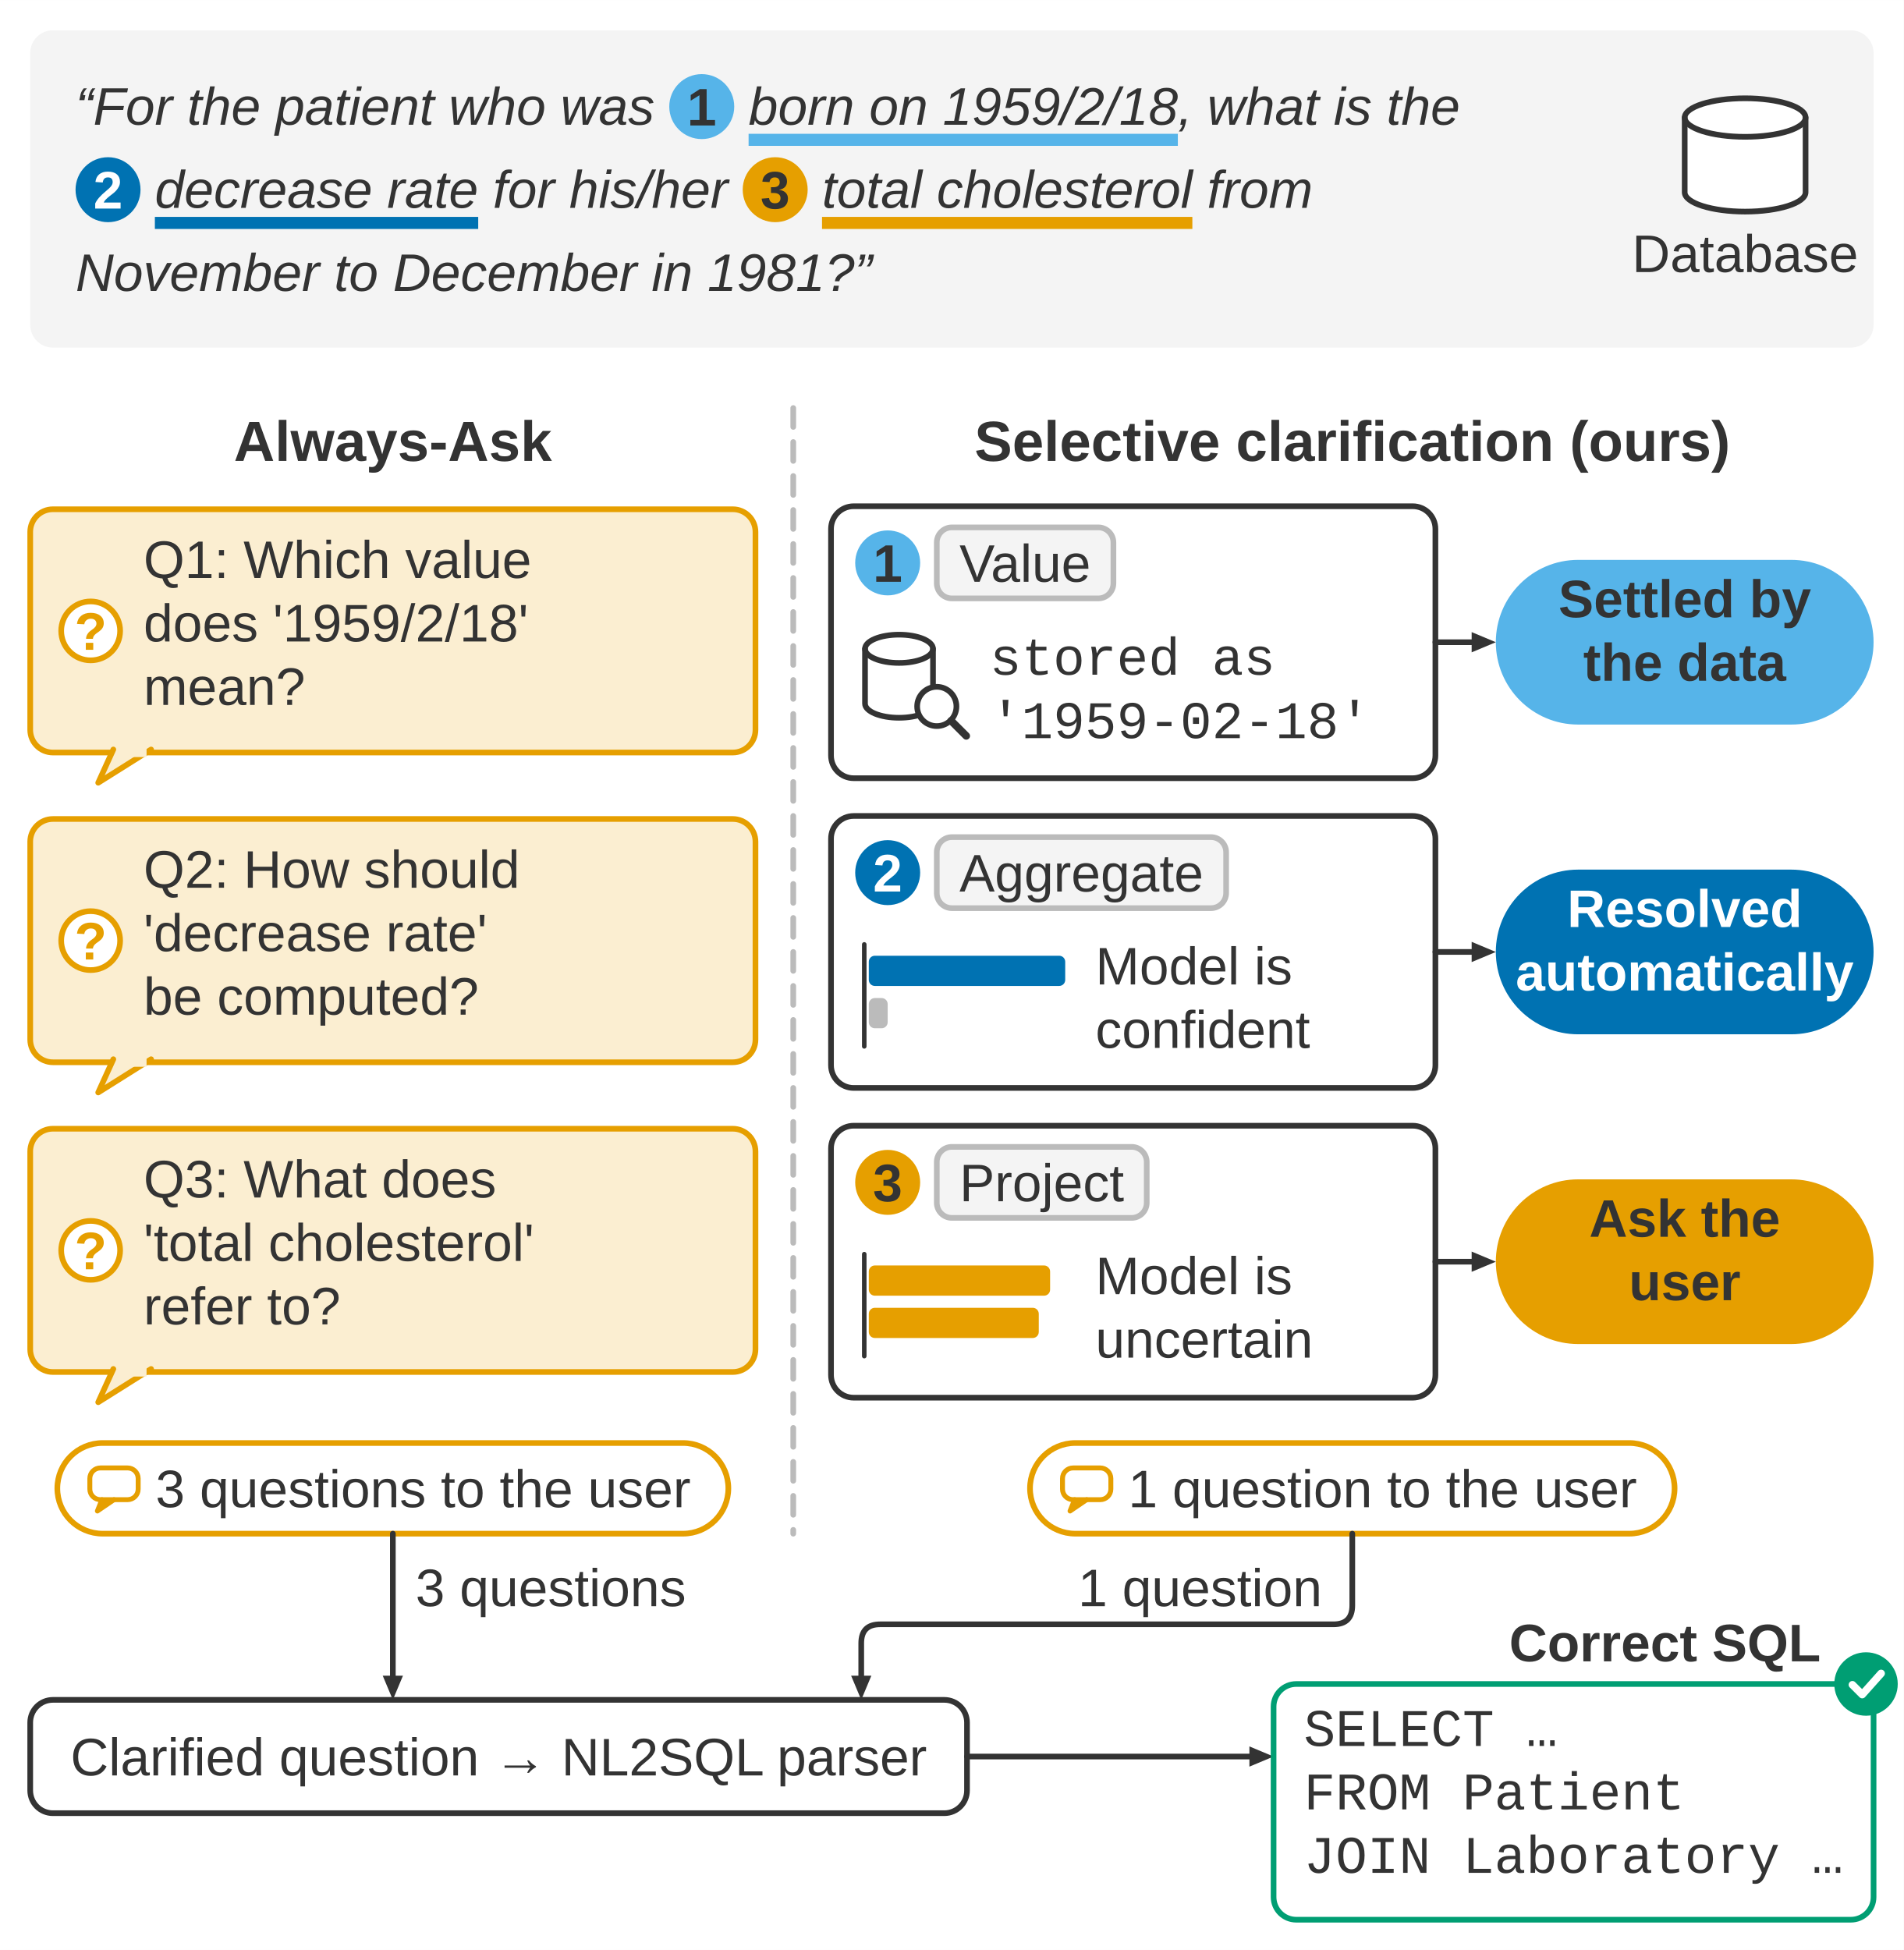
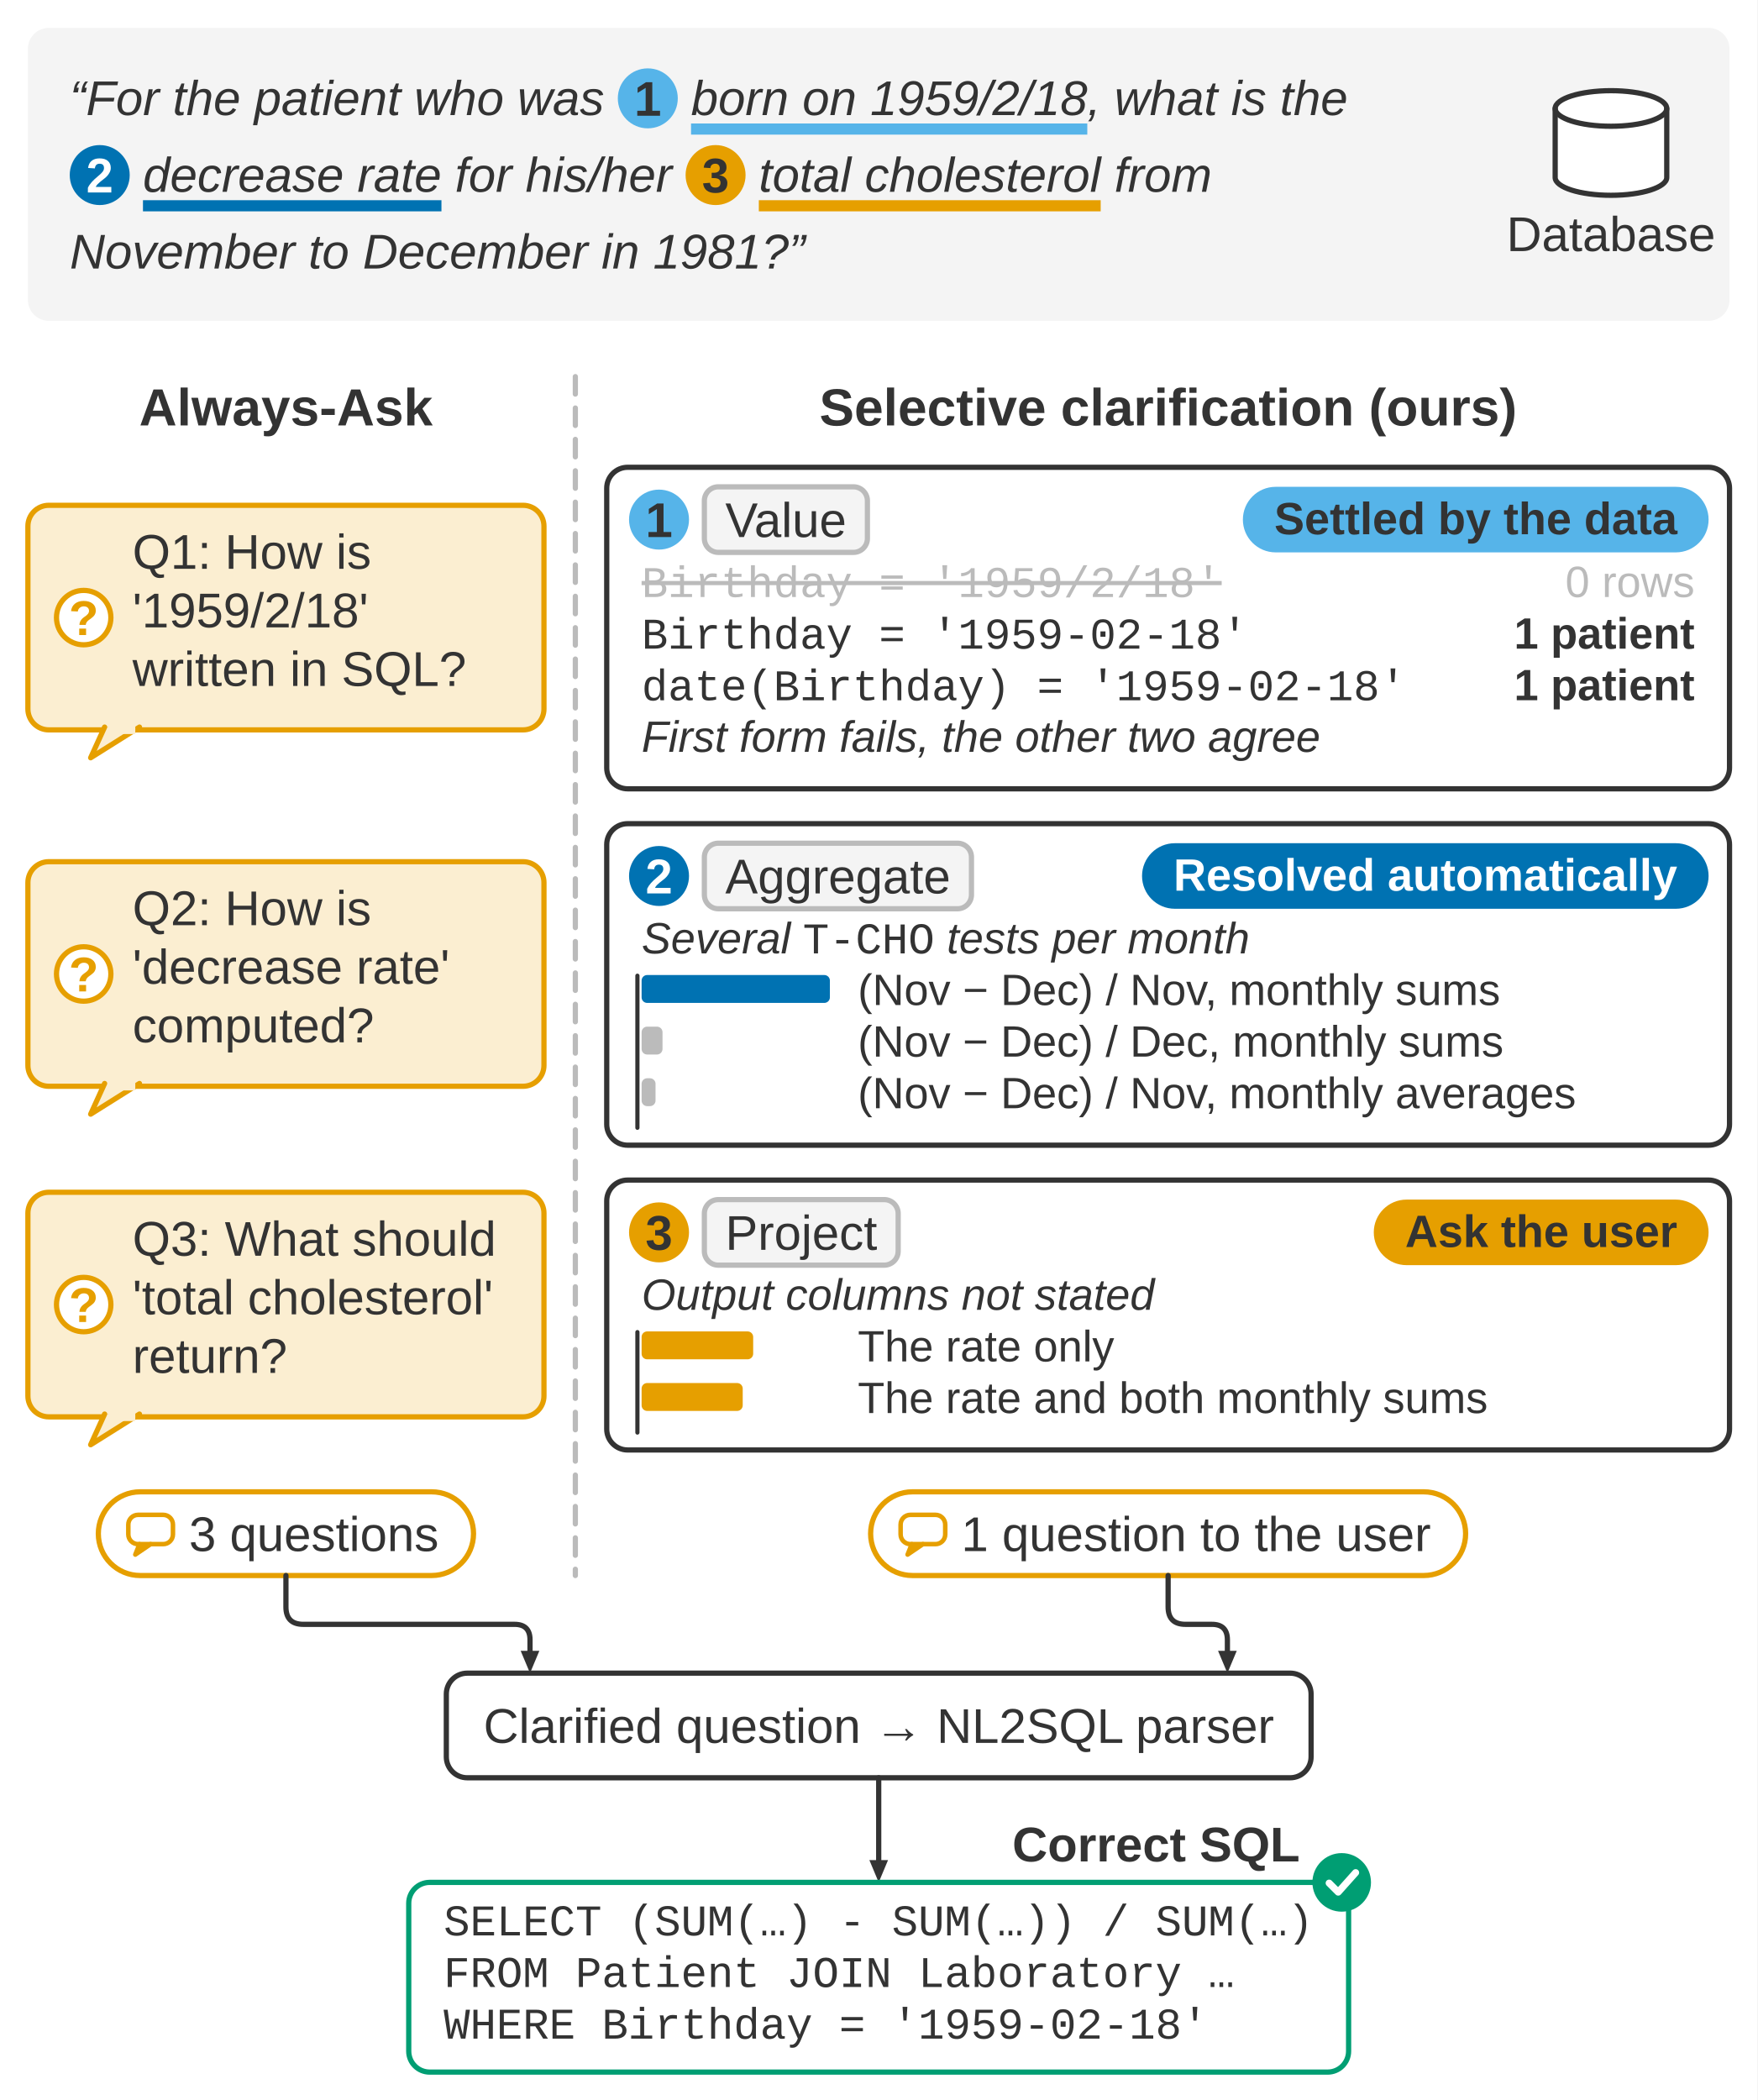
- <svg xmlns="http://www.w3.org/2000/svg" width="3.5in" height="3.585in" viewBox="0 0 252.0 258.1">
-   <rect width="252.0" height="258.1" fill="#FFFFFF" />
+ <svg xmlns="http://www.w3.org/2000/svg" width="3.5in" height="4.182in" viewBox="0 0 252.0 301.1">
+   <rect width="252.0" height="301.1" fill="#FFFFFF" />
  <rect x="4.00" y="4.00" width="244.00" height="42.00" rx="3" fill="#F4F4F4" stroke="none" />
  <text fill="#333333" xml:space="preserve">
    <tspan x="10.00" y="16.50" font-family="'Liberation Sans', Helvetica, Arial, sans-serif" font-size="7.00" font-style="italic">“For</tspan>
  </text>
  <text fill="#333333" xml:space="preserve">
    <tspan x="24.77" y="16.50" font-family="'Liberation Sans', Helvetica, Arial, sans-serif" font-size="7.00" font-style="italic">the</tspan>
  </text>
  <text fill="#333333" xml:space="preserve">
    <tspan x="36.45" y="16.50" font-family="'Liberation Sans', Helvetica, Arial, sans-serif" font-size="7.00" font-style="italic">patient</tspan>
  </text>
  <text fill="#333333" xml:space="preserve">
    <tspan x="59.41" y="16.50" font-family="'Liberation Sans', Helvetica, Arial, sans-serif" font-size="7.00" font-style="italic">who</tspan>
  </text>
  <text fill="#333333" xml:space="preserve">
    <tspan x="74.19" y="16.50" font-family="'Liberation Sans', Helvetica, Arial, sans-serif" font-size="7.00" font-style="italic">was</tspan>
  </text>
  <circle cx="92.89" cy="14.10" r="4.3" fill="#56B4E9" stroke="none" />
  <text fill="#333333" xml:space="preserve">
    <tspan x="90.94" y="16.60" font-family="'Liberation Sans', Helvetica, Arial, sans-serif" font-size="7.00" font-weight="bold">1</tspan>
  </text>
  <path d="M99.09,18.50 L155.91,18.50" fill="none" stroke="#56B4E9" stroke-width="1.6" stroke-linejoin="round" stroke-linecap="butt" />
  <text fill="#333333" xml:space="preserve">
    <tspan x="99.09" y="16.50" font-family="'Liberation Sans', Helvetica, Arial, sans-serif" font-size="7.00" font-style="italic">born on 1959/2/18</tspan>
  </text>
  <text fill="#333333" xml:space="preserve">
    <tspan x="155.91" y="16.50" font-family="'Liberation Sans', Helvetica, Arial, sans-serif" font-size="7.00" font-style="italic">,</tspan>
  </text>
  <text fill="#333333" xml:space="preserve">
    <tspan x="159.80" y="16.50" font-family="'Liberation Sans', Helvetica, Arial, sans-serif" font-size="7.00" font-style="italic">what</tspan>
  </text>
  <text fill="#333333" xml:space="preserve">
    <tspan x="176.53" y="16.50" font-family="'Liberation Sans', Helvetica, Arial, sans-serif" font-size="7.00" font-style="italic">is</tspan>
  </text>
  <text fill="#333333" xml:space="preserve">
    <tspan x="183.53" y="16.50" font-family="'Liberation Sans', Helvetica, Arial, sans-serif" font-size="7.00" font-style="italic">the</tspan>
  </text>
  <circle cx="14.30" cy="25.10" r="4.3" fill="#0072B2" stroke="none" />
  <text fill="#FFFFFF" xml:space="preserve">
    <tspan x="12.35" y="27.60" font-family="'Liberation Sans', Helvetica, Arial, sans-serif" font-size="7.00" font-weight="bold">2</tspan>
  </text>
  <path d="M20.50,29.50 L63.30,29.50" fill="none" stroke="#0072B2" stroke-width="1.6" stroke-linejoin="round" stroke-linecap="butt" />
  <text fill="#333333" xml:space="preserve">
    <tspan x="20.50" y="27.50" font-family="'Liberation Sans', Helvetica, Arial, sans-serif" font-size="7.00" font-style="italic">decrease rate</tspan>
  </text>
  <text fill="#333333" xml:space="preserve">
    <tspan x="65.24" y="27.50" font-family="'Liberation Sans', Helvetica, Arial, sans-serif" font-size="7.00" font-style="italic">for</tspan>
  </text>
  <text fill="#333333" xml:space="preserve">
    <tspan x="75.36" y="27.50" font-family="'Liberation Sans', Helvetica, Arial, sans-serif" font-size="7.00" font-style="italic">his/her</tspan>
  </text>
  <circle cx="102.61" cy="25.10" r="4.3" fill="#E69F00" stroke="none" />
  <text fill="#333333" xml:space="preserve">
    <tspan x="100.66" y="27.60" font-family="'Liberation Sans', Helvetica, Arial, sans-serif" font-size="7.00" font-weight="bold">3</tspan>
  </text>
  <path d="M108.81,29.50 L157.83,29.50" fill="none" stroke="#E69F00" stroke-width="1.6" stroke-linejoin="round" stroke-linecap="butt" />
  <text fill="#333333" xml:space="preserve">
    <tspan x="108.81" y="27.50" font-family="'Liberation Sans', Helvetica, Arial, sans-serif" font-size="7.00" font-style="italic">total cholesterol</tspan>
  </text>
  <text fill="#333333" xml:space="preserve">
    <tspan x="159.78" y="27.50" font-family="'Liberation Sans', Helvetica, Arial, sans-serif" font-size="7.00" font-style="italic">from</tspan>
  </text>
  <text fill="#333333" xml:space="preserve">
    <tspan x="10.00" y="38.50" font-family="'Liberation Sans', Helvetica, Arial, sans-serif" font-size="7.00" font-style="italic">November</tspan>
  </text>
  <text fill="#333333" xml:space="preserve">
    <tspan x="44.23" y="38.50" font-family="'Liberation Sans', Helvetica, Arial, sans-serif" font-size="7.00" font-style="italic">to</tspan>
  </text>
  <text fill="#333333" xml:space="preserve">
    <tspan x="52.01" y="38.50" font-family="'Liberation Sans', Helvetica, Arial, sans-serif" font-size="7.00" font-style="italic">December</tspan>
  </text>
  <text fill="#333333" xml:space="preserve">
    <tspan x="86.25" y="38.50" font-family="'Liberation Sans', Helvetica, Arial, sans-serif" font-size="7.00" font-style="italic">in</tspan>
  </text>
  <text fill="#333333" xml:space="preserve">
    <tspan x="93.64" y="38.50" font-family="'Liberation Sans', Helvetica, Arial, sans-serif" font-size="7.00" font-style="italic">1981?”</tspan>
  </text>
  <path d="M223.0,15.55 A8.0,2.55 0 0 1 239.0,15.55 V25.45 A8.0,2.55 0 0 1 223.0,25.45 Z" fill="#FFFFFF" stroke="#333333" stroke-width="0.75" stroke-linejoin="round" stroke-linecap="round" />
  <path d="M223.0,15.55 A8.0,2.55 0 0 0 239.0,15.55" fill="none" stroke="#333333" stroke-width="0.75" stroke-linejoin="round" stroke-linecap="round" />
  <text fill="#333333" xml:space="preserve">
    <tspan x="216.02" y="36.00" font-family="'Liberation Sans', Helvetica, Arial, sans-serif" font-size="7.00">Database</tspan>
  </text>
  <text fill="#333333" xml:space="preserve">
-     <tspan x="30.95" y="61.00" font-family="'Liberation Sans', Helvetica, Arial, sans-serif" font-size="7.50" font-weight="bold">Always-Ask</tspan>
-   </text>
-   <text fill="#333333" xml:space="preserve">
-     <tspan x="128.99" y="61.00" font-family="'Liberation Sans', Helvetica, Arial, sans-serif" font-size="7.50" font-weight="bold">Selective clarification (ours)</tspan>
-   </text>
-   <rect x="4.00" y="67.40" width="96.00" height="32.20" rx="3" fill="#FBEED1" stroke="#E69F00" stroke-width="0.75" />
-   <path d="M15.0,99.2 L13.0,103.6 L20.0,99.2" fill="#FBEED1" stroke="#E69F00" stroke-width="0.75" stroke-linejoin="round" stroke-linecap="round" />
-   <path d="M15.60,99.60 L19.40,99.60" fill="none" stroke="#FBEED1" stroke-width="1.2" stroke-linejoin="round" stroke-linecap="butt" />
-   <circle cx="12.00" cy="83.50" r="3.9" fill="#FFFFFF" stroke="#E69F00" stroke-width="0.75" />
+     <tspan x="19.95" y="61.00" font-family="'Liberation Sans', Helvetica, Arial, sans-serif" font-size="7.50" font-weight="bold">Always-Ask</tspan>
+   </text>
+   <text fill="#333333" xml:space="preserve">
+     <tspan x="117.49" y="61.00" font-family="'Liberation Sans', Helvetica, Arial, sans-serif" font-size="7.50" font-weight="bold">Selective clarification (ours)</tspan>
+   </text>
+   <rect x="87.00" y="67.00" width="161.00" height="46.10" rx="3" fill="#FFFFFF" stroke="#333333" stroke-width="0.75" />
+   <circle cx="94.50" cy="74.50" r="4.3" fill="#56B4E9" stroke="none" />
+   <text fill="#333333" xml:space="preserve">
+     <tspan x="92.55" y="77.00" font-family="'Liberation Sans', Helvetica, Arial, sans-serif" font-size="7.00" font-weight="bold">1</tspan>
+   </text>
+   <rect x="101.00" y="69.80" width="23.38" height="9.40" rx="2" fill="#F4F4F4" stroke="#BBBBBB" stroke-width="0.75" />
+   <text fill="#333333" xml:space="preserve">
+     <tspan x="104.00" y="77.00" font-family="'Liberation Sans', Helvetica, Arial, sans-serif" font-size="7.00">Value</tspan>
+   </text>
+   <rect x="178.22" y="69.80" width="66.78" height="9.40" rx="4.7" fill="#56B4E9" stroke="none" />
+   <text fill="#333333" xml:space="preserve">
+     <tspan x="182.72" y="76.60" font-family="'Liberation Sans', Helvetica, Arial, sans-serif" font-size="6.50" font-weight="bold">Settled by the data</tspan>
+   </text>
+   <text fill="#BBBBBB" xml:space="preserve">
+     <tspan x="92.00" y="85.60" font-family="'Liberation Mono', 'Courier New', Courier, monospace" font-size="6.30">Birthday = '1959/2/18'</tspan>
+   </text>
+   <text fill="#BBBBBB" xml:space="preserve">
+     <tspan x="224.45" y="85.60" font-family="'Liberation Sans', Helvetica, Arial, sans-serif" font-size="6.30">0 rows</tspan>
+   </text>
+   <path d="M92.00,83.60 L175.18,83.60" fill="none" stroke="#BBBBBB" stroke-width="0.6" stroke-linejoin="round" stroke-linecap="butt" />
+   <text fill="#333333" xml:space="preserve">
+     <tspan x="92.00" y="93.00" font-family="'Liberation Mono', 'Courier New', Courier, monospace" font-size="6.30">Birthday = '1959-02-18'</tspan>
+   </text>
+   <text fill="#333333" xml:space="preserve">
+     <tspan x="217.10" y="93.00" font-family="'Liberation Sans', Helvetica, Arial, sans-serif" font-size="6.30" font-weight="bold">1 patient</tspan>
+   </text>
+   <text fill="#333333" xml:space="preserve">
+     <tspan x="92.00" y="100.40" font-family="'Liberation Mono', 'Courier New', Courier, monospace" font-size="6.30">date(Birthday) = '1959-02-18'</tspan>
+   </text>
+   <text fill="#333333" xml:space="preserve">
+     <tspan x="217.10" y="100.40" font-family="'Liberation Sans', Helvetica, Arial, sans-serif" font-size="6.30" font-weight="bold">1 patient</tspan>
+   </text>
+   <text fill="#333333" xml:space="preserve">
+     <tspan x="92.00" y="107.80" font-family="'Liberation Sans', Helvetica, Arial, sans-serif" font-size="6.30" font-style="italic">First form fails, the other two agree</tspan>
+   </text>
+   <rect x="4.00" y="72.45" width="74.00" height="32.20" rx="3" fill="#FBEED1" stroke="#E69F00" stroke-width="0.75" />
+   <path d="M15.0,104.25 L13.0,108.65 L20.0,104.25" fill="#FBEED1" stroke="#E69F00" stroke-width="0.75" stroke-linejoin="round" stroke-linecap="round" />
+   <path d="M15.60,104.65 L19.40,104.65" fill="none" stroke="#FBEED1" stroke-width="1.2" stroke-linejoin="round" stroke-linecap="butt" />
+   <circle cx="12.00" cy="88.55" r="3.9" fill="#FFFFFF" stroke="#E69F00" stroke-width="0.75" />
  <text fill="#E69F00" xml:space="preserve">
-     <tspan x="9.86" y="86.00" font-family="'Liberation Sans', Helvetica, Arial, sans-serif" font-size="7.00" font-weight="bold">?</tspan>
-   </text>
-   <text fill="#333333" xml:space="preserve">
-     <tspan x="19.00" y="76.50" font-family="'Liberation Sans', Helvetica, Arial, sans-serif" font-size="7.00">Q1: Which value</tspan>
-   </text>
-   <text fill="#333333" xml:space="preserve">
-     <tspan x="19.00" y="84.90" font-family="'Liberation Sans', Helvetica, Arial, sans-serif" font-size="7.00">does '1959/2/18'</tspan>
-   </text>
-   <text fill="#333333" xml:space="preserve">
-     <tspan x="19.00" y="93.30" font-family="'Liberation Sans', Helvetica, Arial, sans-serif" font-size="7.00">mean?</tspan>
-   </text>
-   <rect x="110.00" y="67.00" width="80.00" height="36.00" rx="3" fill="#FFFFFF" stroke="#333333" stroke-width="0.75" />
-   <circle cx="117.50" cy="74.50" r="4.3" fill="#56B4E9" stroke="none" />
-   <text fill="#333333" xml:space="preserve">
-     <tspan x="115.55" y="77.00" font-family="'Liberation Sans', Helvetica, Arial, sans-serif" font-size="7.00" font-weight="bold">1</tspan>
-   </text>
-   <rect x="124.00" y="69.80" width="23.38" height="9.40" rx="2" fill="#F4F4F4" stroke="#BBBBBB" stroke-width="0.75" />
-   <text fill="#333333" xml:space="preserve">
-     <tspan x="127.00" y="77.00" font-family="'Liberation Sans', Helvetica, Arial, sans-serif" font-size="7.00">Value</tspan>
-   </text>
-   <path d="M114.5,85.87 A4.5,1.87 0 0 1 123.5,85.87 V93.13 A4.5,1.87 0 0 1 114.5,93.13 Z" fill="#FFFFFF" stroke="#333333" stroke-width="0.75" stroke-linejoin="round" stroke-linecap="round" />
-   <path d="M114.5,85.87 A4.5,1.87 0 0 0 123.5,85.87" fill="none" stroke="#333333" stroke-width="0.75" stroke-linejoin="round" stroke-linecap="round" />
-   <circle cx="124.00" cy="93.50" r="2.6" fill="#FFFFFF" stroke="#333333" stroke-width="0.75" />
-   <path d="M125.90,95.40 L127.90,97.40" fill="none" stroke="#333333" stroke-width="1.0" stroke-linejoin="round" stroke-linecap="round" />
-   <text fill="#333333" xml:space="preserve">
-     <tspan x="131.00" y="89.30" font-family="'Liberation Mono', 'Courier New', Courier, monospace" font-size="7.00">stored as</tspan>
-   </text>
-   <text fill="#333333" xml:space="preserve">
-     <tspan x="131.00" y="97.70" font-family="'Liberation Mono', 'Courier New', Courier, monospace" font-size="7.00">'1959-02-18'</tspan>
-   </text>
-   <path d="M190.00,85.00 L195.44,85.00" fill="none" stroke="#333333" stroke-width="0.75" stroke-linejoin="round" stroke-linecap="round" />
-   <polygon points="198.00,85.00 194.80,86.34 194.80,83.66" fill="#333333" />
-   <rect x="198.00" y="74.10" width="50.00" height="21.80" rx="10.9" fill="#56B4E9" stroke="none" />
-   <text fill="#333333" xml:space="preserve">
-     <tspan x="206.28" y="81.70" font-family="'Liberation Sans', Helvetica, Arial, sans-serif" font-size="7.00" font-weight="bold">Settled by</tspan>
-   </text>
-   <text fill="#333333" xml:space="preserve">
-     <tspan x="209.58" y="90.10" font-family="'Liberation Sans', Helvetica, Arial, sans-serif" font-size="7.00" font-weight="bold">the data</tspan>
-   </text>
-   <rect x="4.00" y="108.40" width="96.00" height="32.20" rx="3" fill="#FBEED1" stroke="#E69F00" stroke-width="0.75" />
-   <path d="M15.0,140.2 L13.0,144.6 L20.0,140.2" fill="#FBEED1" stroke="#E69F00" stroke-width="0.75" stroke-linejoin="round" stroke-linecap="round" />
-   <path d="M15.60,140.60 L19.40,140.60" fill="none" stroke="#FBEED1" stroke-width="1.2" stroke-linejoin="round" stroke-linecap="butt" />
-   <circle cx="12.00" cy="124.50" r="3.9" fill="#FFFFFF" stroke="#E69F00" stroke-width="0.75" />
+     <tspan x="9.86" y="91.05" font-family="'Liberation Sans', Helvetica, Arial, sans-serif" font-size="7.00" font-weight="bold">?</tspan>
+   </text>
+   <text fill="#333333" xml:space="preserve">
+     <tspan x="19.00" y="81.55" font-family="'Liberation Sans', Helvetica, Arial, sans-serif" font-size="7.00">Q1: How is</tspan>
+   </text>
+   <text fill="#333333" xml:space="preserve">
+     <tspan x="19.00" y="89.95" font-family="'Liberation Sans', Helvetica, Arial, sans-serif" font-size="7.00">'1959/2/18'</tspan>
+   </text>
+   <text fill="#333333" xml:space="preserve">
+     <tspan x="19.00" y="98.35" font-family="'Liberation Sans', Helvetica, Arial, sans-serif" font-size="7.00">written in SQL?</tspan>
+   </text>
+   <rect x="87.00" y="118.10" width="161.00" height="46.10" rx="3" fill="#FFFFFF" stroke="#333333" stroke-width="0.75" />
+   <circle cx="94.50" cy="125.60" r="4.3" fill="#0072B2" stroke="none" />
+   <text fill="#FFFFFF" xml:space="preserve">
+     <tspan x="92.55" y="128.10" font-family="'Liberation Sans', Helvetica, Arial, sans-serif" font-size="7.00" font-weight="bold">2</tspan>
+   </text>
+   <rect x="101.00" y="120.90" width="38.30" height="9.40" rx="2" fill="#F4F4F4" stroke="#BBBBBB" stroke-width="0.75" />
+   <text fill="#333333" xml:space="preserve">
+     <tspan x="104.00" y="128.10" font-family="'Liberation Sans', Helvetica, Arial, sans-serif" font-size="7.00">Aggregate</tspan>
+   </text>
+   <rect x="163.76" y="120.90" width="81.24" height="9.40" rx="4.7" fill="#0072B2" stroke="none" />
+   <text fill="#FFFFFF" xml:space="preserve">
+     <tspan x="168.26" y="127.70" font-family="'Liberation Sans', Helvetica, Arial, sans-serif" font-size="6.50" font-weight="bold">Resolved automatically</tspan>
+   </text>
+   <text fill="#333333" xml:space="preserve">
+     <tspan x="92.00" y="136.70" font-family="'Liberation Sans', Helvetica, Arial, sans-serif" font-size="6.30" font-style="italic">Several </tspan>
+     <tspan x="115.11" y="136.70" font-family="'Liberation Mono', 'Courier New', Courier, monospace" font-size="6.30">T-CHO</tspan>
+     <tspan x="134.02" y="136.70" font-family="'Liberation Sans', Helvetica, Arial, sans-serif" font-size="6.30" font-style="italic"> tests per month</tspan>
+   </text>
+   <rect x="92.00" y="139.80" width="27.00" height="4.00" rx="0.8" fill="#0072B2" stroke="none" />
+   <text fill="#333333" xml:space="preserve">
+     <tspan x="123.00" y="144.10" font-family="'Liberation Sans', Helvetica, Arial, sans-serif" font-size="6.30">(Nov − Dec) / Nov, monthly sums</tspan>
+   </text>
+   <rect x="92.00" y="147.20" width="3.00" height="4.00" rx="0.8" fill="#BBBBBB" stroke="none" />
+   <text fill="#333333" xml:space="preserve">
+     <tspan x="123.00" y="151.50" font-family="'Liberation Sans', Helvetica, Arial, sans-serif" font-size="6.30">(Nov − Dec) / Dec, monthly sums</tspan>
+   </text>
+   <rect x="92.00" y="154.60" width="2.00" height="4.00" rx="0.8" fill="#BBBBBB" stroke="none" />
+   <text fill="#333333" xml:space="preserve">
+     <tspan x="123.00" y="158.90" font-family="'Liberation Sans', Helvetica, Arial, sans-serif" font-size="6.30">(Nov − Dec) / Nov, monthly averages</tspan>
+   </text>
+   <path d="M91.40,139.90 L91.40,161.70" fill="none" stroke="#333333" stroke-width="0.6" stroke-linejoin="round" stroke-linecap="round" />
+   <rect x="4.00" y="123.55" width="74.00" height="32.20" rx="3" fill="#FBEED1" stroke="#E69F00" stroke-width="0.75" />
+   <path d="M15.0,155.35 L13.0,159.75 L20.0,155.35" fill="#FBEED1" stroke="#E69F00" stroke-width="0.75" stroke-linejoin="round" stroke-linecap="round" />
+   <path d="M15.60,155.75 L19.40,155.75" fill="none" stroke="#FBEED1" stroke-width="1.2" stroke-linejoin="round" stroke-linecap="butt" />
+   <circle cx="12.00" cy="139.65" r="3.9" fill="#FFFFFF" stroke="#E69F00" stroke-width="0.75" />
  <text fill="#E69F00" xml:space="preserve">
-     <tspan x="9.86" y="127.00" font-family="'Liberation Sans', Helvetica, Arial, sans-serif" font-size="7.00" font-weight="bold">?</tspan>
-   </text>
-   <text fill="#333333" xml:space="preserve">
-     <tspan x="19.00" y="117.50" font-family="'Liberation Sans', Helvetica, Arial, sans-serif" font-size="7.00">Q2: How should</tspan>
-   </text>
-   <text fill="#333333" xml:space="preserve">
-     <tspan x="19.00" y="125.90" font-family="'Liberation Sans', Helvetica, Arial, sans-serif" font-size="7.00">'decrease rate'</tspan>
-   </text>
-   <text fill="#333333" xml:space="preserve">
-     <tspan x="19.00" y="134.30" font-family="'Liberation Sans', Helvetica, Arial, sans-serif" font-size="7.00">be computed?</tspan>
-   </text>
-   <rect x="110.00" y="108.00" width="80.00" height="36.00" rx="3" fill="#FFFFFF" stroke="#333333" stroke-width="0.75" />
-   <circle cx="117.50" cy="115.50" r="4.3" fill="#0072B2" stroke="none" />
-   <text fill="#FFFFFF" xml:space="preserve">
-     <tspan x="115.55" y="118.00" font-family="'Liberation Sans', Helvetica, Arial, sans-serif" font-size="7.00" font-weight="bold">2</tspan>
-   </text>
-   <rect x="124.00" y="110.80" width="38.30" height="9.40" rx="2" fill="#F4F4F4" stroke="#BBBBBB" stroke-width="0.75" />
-   <text fill="#333333" xml:space="preserve">
-     <tspan x="127.00" y="118.00" font-family="'Liberation Sans', Helvetica, Arial, sans-serif" font-size="7.00">Aggregate</tspan>
-   </text>
-   <rect x="115.00" y="126.50" width="26.00" height="4.00" rx="0.8" fill="#0072B2" stroke="none" />
-   <rect x="115.00" y="132.10" width="2.50" height="4.00" rx="0.8" fill="#BBBBBB" stroke="none" />
-   <path d="M114.40,125.00 L114.40,138.50" fill="none" stroke="#333333" stroke-width="0.6" stroke-linejoin="round" stroke-linecap="round" />
-   <text fill="#333333" xml:space="preserve">
-     <tspan x="145.00" y="130.30" font-family="'Liberation Sans', Helvetica, Arial, sans-serif" font-size="7.00">Model is</tspan>
-   </text>
-   <text fill="#333333" xml:space="preserve">
-     <tspan x="145.00" y="138.70" font-family="'Liberation Sans', Helvetica, Arial, sans-serif" font-size="7.00">confident</tspan>
-   </text>
-   <path d="M190.00,126.00 L195.44,126.00" fill="none" stroke="#333333" stroke-width="0.75" stroke-linejoin="round" stroke-linecap="round" />
-   <polygon points="198.00,126.00 194.80,127.34 194.80,124.66" fill="#333333" />
-   <rect x="198.00" y="115.10" width="50.00" height="21.80" rx="10.9" fill="#0072B2" stroke="none" />
-   <text fill="#FFFFFF" xml:space="preserve">
-     <tspan x="207.44" y="122.70" font-family="'Liberation Sans', Helvetica, Arial, sans-serif" font-size="7.00" font-weight="bold">Resolved</tspan>
-   </text>
-   <text fill="#FFFFFF" xml:space="preserve">
-     <tspan x="200.63" y="131.10" font-family="'Liberation Sans', Helvetica, Arial, sans-serif" font-size="7.00" font-weight="bold">automatically</tspan>
-   </text>
-   <rect x="4.00" y="149.40" width="96.00" height="32.20" rx="3" fill="#FBEED1" stroke="#E69F00" stroke-width="0.75" />
-   <path d="M15.0,181.2 L13.0,185.6 L20.0,181.2" fill="#FBEED1" stroke="#E69F00" stroke-width="0.75" stroke-linejoin="round" stroke-linecap="round" />
-   <path d="M15.60,181.60 L19.40,181.60" fill="none" stroke="#FBEED1" stroke-width="1.2" stroke-linejoin="round" stroke-linecap="butt" />
-   <circle cx="12.00" cy="165.50" r="3.9" fill="#FFFFFF" stroke="#E69F00" stroke-width="0.75" />
+     <tspan x="9.86" y="142.15" font-family="'Liberation Sans', Helvetica, Arial, sans-serif" font-size="7.00" font-weight="bold">?</tspan>
+   </text>
+   <text fill="#333333" xml:space="preserve">
+     <tspan x="19.00" y="132.65" font-family="'Liberation Sans', Helvetica, Arial, sans-serif" font-size="7.00">Q2: How is</tspan>
+   </text>
+   <text fill="#333333" xml:space="preserve">
+     <tspan x="19.00" y="141.05" font-family="'Liberation Sans', Helvetica, Arial, sans-serif" font-size="7.00">'decrease rate'</tspan>
+   </text>
+   <text fill="#333333" xml:space="preserve">
+     <tspan x="19.00" y="149.45" font-family="'Liberation Sans', Helvetica, Arial, sans-serif" font-size="7.00">computed?</tspan>
+   </text>
+   <rect x="87.00" y="169.20" width="161.00" height="38.70" rx="3" fill="#FFFFFF" stroke="#333333" stroke-width="0.75" />
+   <circle cx="94.50" cy="176.70" r="4.3" fill="#E69F00" stroke="none" />
+   <text fill="#333333" xml:space="preserve">
+     <tspan x="92.55" y="179.20" font-family="'Liberation Sans', Helvetica, Arial, sans-serif" font-size="7.00" font-weight="bold">3</tspan>
+   </text>
+   <rect x="101.00" y="172.00" width="27.79" height="9.40" rx="2" fill="#F4F4F4" stroke="#BBBBBB" stroke-width="0.75" />
+   <text fill="#333333" xml:space="preserve">
+     <tspan x="104.00" y="179.20" font-family="'Liberation Sans', Helvetica, Arial, sans-serif" font-size="7.00">Project</tspan>
+   </text>
+   <rect x="196.99" y="172.00" width="48.01" height="9.40" rx="4.7" fill="#E69F00" stroke="none" />
+   <text fill="#333333" xml:space="preserve">
+     <tspan x="201.49" y="178.80" font-family="'Liberation Sans', Helvetica, Arial, sans-serif" font-size="6.50" font-weight="bold">Ask the user</tspan>
+   </text>
+   <text fill="#333333" xml:space="preserve">
+     <tspan x="92.00" y="187.80" font-family="'Liberation Sans', Helvetica, Arial, sans-serif" font-size="6.30" font-style="italic">Output columns not stated</tspan>
+   </text>
+   <rect x="92.00" y="190.90" width="16.00" height="4.00" rx="0.8" fill="#E69F00" stroke="none" />
+   <text fill="#333333" xml:space="preserve">
+     <tspan x="123.00" y="195.20" font-family="'Liberation Sans', Helvetica, Arial, sans-serif" font-size="6.30">The rate only</tspan>
+   </text>
+   <rect x="92.00" y="198.30" width="14.50" height="4.00" rx="0.8" fill="#E69F00" stroke="none" />
+   <text fill="#333333" xml:space="preserve">
+     <tspan x="123.00" y="202.60" font-family="'Liberation Sans', Helvetica, Arial, sans-serif" font-size="6.30">The rate and both monthly sums</tspan>
+   </text>
+   <path d="M91.40,191.00 L91.40,205.40" fill="none" stroke="#333333" stroke-width="0.6" stroke-linejoin="round" stroke-linecap="round" />
+   <rect x="4.00" y="170.95" width="74.00" height="32.20" rx="3" fill="#FBEED1" stroke="#E69F00" stroke-width="0.75" />
+   <path d="M15.0,202.75 L13.0,207.15 L20.0,202.75" fill="#FBEED1" stroke="#E69F00" stroke-width="0.75" stroke-linejoin="round" stroke-linecap="round" />
+   <path d="M15.60,203.15 L19.40,203.15" fill="none" stroke="#FBEED1" stroke-width="1.2" stroke-linejoin="round" stroke-linecap="butt" />
+   <circle cx="12.00" cy="187.05" r="3.9" fill="#FFFFFF" stroke="#E69F00" stroke-width="0.75" />
  <text fill="#E69F00" xml:space="preserve">
-     <tspan x="9.86" y="168.00" font-family="'Liberation Sans', Helvetica, Arial, sans-serif" font-size="7.00" font-weight="bold">?</tspan>
-   </text>
-   <text fill="#333333" xml:space="preserve">
-     <tspan x="19.00" y="158.50" font-family="'Liberation Sans', Helvetica, Arial, sans-serif" font-size="7.00">Q3: What does</tspan>
-   </text>
-   <text fill="#333333" xml:space="preserve">
-     <tspan x="19.00" y="166.90" font-family="'Liberation Sans', Helvetica, Arial, sans-serif" font-size="7.00">'total cholesterol'</tspan>
-   </text>
-   <text fill="#333333" xml:space="preserve">
-     <tspan x="19.00" y="175.30" font-family="'Liberation Sans', Helvetica, Arial, sans-serif" font-size="7.00">refer to?</tspan>
-   </text>
-   <rect x="110.00" y="149.00" width="80.00" height="36.00" rx="3" fill="#FFFFFF" stroke="#333333" stroke-width="0.75" />
-   <circle cx="117.50" cy="156.50" r="4.3" fill="#E69F00" stroke="none" />
-   <text fill="#333333" xml:space="preserve">
-     <tspan x="115.55" y="159.00" font-family="'Liberation Sans', Helvetica, Arial, sans-serif" font-size="7.00" font-weight="bold">3</tspan>
-   </text>
-   <rect x="124.00" y="151.80" width="27.79" height="9.40" rx="2" fill="#F4F4F4" stroke="#BBBBBB" stroke-width="0.75" />
-   <text fill="#333333" xml:space="preserve">
-     <tspan x="127.00" y="159.00" font-family="'Liberation Sans', Helvetica, Arial, sans-serif" font-size="7.00">Project</tspan>
-   </text>
-   <rect x="115.00" y="167.50" width="24.00" height="4.00" rx="0.8" fill="#E69F00" stroke="none" />
-   <rect x="115.00" y="173.10" width="22.50" height="4.00" rx="0.8" fill="#E69F00" stroke="none" />
-   <path d="M114.40,166.00 L114.40,179.50" fill="none" stroke="#333333" stroke-width="0.6" stroke-linejoin="round" stroke-linecap="round" />
-   <text fill="#333333" xml:space="preserve">
-     <tspan x="145.00" y="171.30" font-family="'Liberation Sans', Helvetica, Arial, sans-serif" font-size="7.00">Model is</tspan>
-   </text>
-   <text fill="#333333" xml:space="preserve">
-     <tspan x="145.00" y="179.70" font-family="'Liberation Sans', Helvetica, Arial, sans-serif" font-size="7.00">uncertain</tspan>
-   </text>
-   <path d="M190.00,167.00 L195.44,167.00" fill="none" stroke="#333333" stroke-width="0.75" stroke-linejoin="round" stroke-linecap="round" />
-   <polygon points="198.00,167.00 194.80,168.34 194.80,165.66" fill="#333333" />
-   <rect x="198.00" y="156.10" width="50.00" height="21.80" rx="10.9" fill="#E69F00" stroke="none" />
-   <text fill="#333333" xml:space="preserve">
-     <tspan x="210.36" y="163.70" font-family="'Liberation Sans', Helvetica, Arial, sans-serif" font-size="7.00" font-weight="bold">Ask the</tspan>
-   </text>
-   <text fill="#333333" xml:space="preserve">
-     <tspan x="215.61" y="172.10" font-family="'Liberation Sans', Helvetica, Arial, sans-serif" font-size="7.00" font-weight="bold">user</tspan>
-   </text>
-   <rect x="7.59" y="191.00" width="88.82" height="12.00" rx="6.0" fill="#FFFFFF" stroke="#E69F00" stroke-width="0.75" />
-   <rect x="11.89" y="194.30" width="6.40" height="4.20" rx="1.4" fill="none" stroke="#E69F00" stroke-width="0.65" />
-   <path d="M13.491,198.5 L12.891,200.0 L15.091,198.5" fill="#E69F00" stroke="#E69F00" stroke-width="0.65" stroke-linejoin="round" stroke-linecap="round" />
-   <text fill="#333333" xml:space="preserve">
-     <tspan x="20.59" y="199.50" font-family="'Liberation Sans', Helvetica, Arial, sans-serif" font-size="7.00">3 questions to the user</tspan>
-   </text>
-   <rect x="136.34" y="191.00" width="85.32" height="12.00" rx="6.0" fill="#FFFFFF" stroke="#E69F00" stroke-width="0.75" />
-   <rect x="140.64" y="194.30" width="6.40" height="4.20" rx="1.4" fill="none" stroke="#E69F00" stroke-width="0.65" />
-   <path d="M142.241,198.5 L141.641,200.0 L143.841,198.5" fill="#E69F00" stroke="#E69F00" stroke-width="0.65" stroke-linejoin="round" stroke-linecap="round" />
-   <text fill="#333333" xml:space="preserve">
-     <tspan x="149.34" y="199.50" font-family="'Liberation Sans', Helvetica, Arial, sans-serif" font-size="7.00">1 question to the user</tspan>
-   </text>
-   <path d="M105.00,54.00 L105.00,203.00" fill="none" stroke="#BBBBBB" stroke-width="0.75" stroke-linejoin="round" stroke-linecap="round" stroke-dasharray="2.5,2" />
-   <path d="M52.00,203.00 L52.00,222.44" fill="none" stroke="#333333" stroke-width="0.75" stroke-linejoin="round" stroke-linecap="round" />
-   <polygon points="52.00,225.00 50.66,221.80 53.34,221.80" fill="#333333" />
-   <text fill="#333333" xml:space="preserve">
-     <tspan x="55.00" y="212.60" font-family="'Liberation Sans', Helvetica, Arial, sans-serif" font-size="7.00">3 questions</tspan>
-   </text>
-   <path d="M179.00,203.00 L179.00,212.50 Q179.00,215.00 176.50,215.00 L116.50,215.00 Q114.00,215.00 114.00,217.50 L114.00,222.44" fill="none" stroke="#333333" stroke-width="0.75" stroke-linejoin="round" stroke-linecap="round" />
-   <polygon points="114.00,225.00 112.66,221.80 115.34,221.80" fill="#333333" />
-   <text fill="#333333" xml:space="preserve">
-     <tspan x="142.70" y="212.60" font-family="'Liberation Sans', Helvetica, Arial, sans-serif" font-size="7.00">1 question</tspan>
-   </text>
-   <rect x="4.00" y="225.00" width="124.00" height="15.00" rx="3" fill="#FFFFFF" stroke="#333333" stroke-width="0.75" />
-   <text fill="#333333" xml:space="preserve">
-     <tspan x="9.33" y="235.00" font-family="'Liberation Sans', Helvetica, Arial, sans-serif" font-size="7.00">Clarified question → NL2SQL parser</tspan>
-   </text>
-   <path d="M128.00,232.50 L166.02,232.50" fill="none" stroke="#333333" stroke-width="0.75" stroke-linejoin="round" stroke-linecap="round" />
-   <polygon points="168.58,232.50 165.38,233.84 165.38,231.16" fill="#333333" />
-   <rect x="168.58" y="222.90" width="79.42" height="31.20" rx="3" fill="#FFFFFF" stroke="#009E73" stroke-width="0.75" />
-   <text fill="#333333" xml:space="preserve">
-     <tspan x="172.58" y="231.10" font-family="'Liberation Mono', 'Courier New', Courier, monospace" font-size="7.00">SELECT …</tspan>
-   </text>
-   <text fill="#333333" xml:space="preserve">
-     <tspan x="172.58" y="239.50" font-family="'Liberation Mono', 'Courier New', Courier, monospace" font-size="7.00">FROM Patient</tspan>
-   </text>
-   <text fill="#333333" xml:space="preserve">
-     <tspan x="172.58" y="247.90" font-family="'Liberation Mono', 'Courier New', Courier, monospace" font-size="7.00">JOIN Laboratory …</tspan>
-   </text>
-   <circle cx="247.00" cy="222.90" r="4.2" fill="#009E73" stroke="none" />
-   <path d="M245.20,223.00 L246.50,224.30 L249.00,221.50" fill="none" stroke="#FFFFFF" stroke-width="1.0" stroke-linejoin="round" stroke-linecap="round" />
-   <text fill="#333333" xml:space="preserve">
-     <tspan x="199.77" y="219.90" font-family="'Liberation Sans', Helvetica, Arial, sans-serif" font-size="7.00" font-weight="bold">Correct SQL</tspan>
+     <tspan x="9.86" y="189.55" font-family="'Liberation Sans', Helvetica, Arial, sans-serif" font-size="7.00" font-weight="bold">?</tspan>
+   </text>
+   <text fill="#333333" xml:space="preserve">
+     <tspan x="19.00" y="180.05" font-family="'Liberation Sans', Helvetica, Arial, sans-serif" font-size="7.00">Q3: What should</tspan>
+   </text>
+   <text fill="#333333" xml:space="preserve">
+     <tspan x="19.00" y="188.45" font-family="'Liberation Sans', Helvetica, Arial, sans-serif" font-size="7.00">'total cholesterol'</tspan>
+   </text>
+   <text fill="#333333" xml:space="preserve">
+     <tspan x="19.00" y="196.85" font-family="'Liberation Sans', Helvetica, Arial, sans-serif" font-size="7.00">return?</tspan>
+   </text>
+   <rect x="14.10" y="213.90" width="53.80" height="12.00" rx="6.0" fill="#FFFFFF" stroke="#E69F00" stroke-width="0.75" />
+   <rect x="18.40" y="217.20" width="6.40" height="4.20" rx="1.4" fill="none" stroke="#E69F00" stroke-width="0.65" />
+   <path d="M20,221.4 L19.4,222.9 L21.6,221.4" fill="#E69F00" stroke="#E69F00" stroke-width="0.65" stroke-linejoin="round" stroke-linecap="round" />
+   <text fill="#333333" xml:space="preserve">
+     <tspan x="27.10" y="222.40" font-family="'Liberation Sans', Helvetica, Arial, sans-serif" font-size="7.00">3 questions</tspan>
+   </text>
+   <rect x="124.84" y="213.90" width="85.32" height="12.00" rx="6.0" fill="#FFFFFF" stroke="#E69F00" stroke-width="0.75" />
+   <rect x="129.14" y="217.20" width="6.40" height="4.20" rx="1.4" fill="none" stroke="#E69F00" stroke-width="0.65" />
+   <path d="M130.741,221.4 L130.141,222.9 L132.341,221.4" fill="#E69F00" stroke="#E69F00" stroke-width="0.65" stroke-linejoin="round" stroke-linecap="round" />
+   <text fill="#333333" xml:space="preserve">
+     <tspan x="137.84" y="222.40" font-family="'Liberation Sans', Helvetica, Arial, sans-serif" font-size="7.00">1 question to the user</tspan>
+   </text>
+   <path d="M82.50,54.00 L82.50,225.90" fill="none" stroke="#BBBBBB" stroke-width="0.75" stroke-linejoin="round" stroke-linecap="round" stroke-dasharray="2.5,2" />
+   <path d="M41.00,225.90 L41.00,230.40 Q41.00,232.90 43.50,232.90 L73.78,232.90 Q76.00,232.90 76.00,235.12 L76.00,237.34" fill="none" stroke="#333333" stroke-width="0.75" stroke-linejoin="round" stroke-linecap="round" />
+   <polygon points="76.00,239.90 74.66,236.70 77.34,236.70" fill="#333333" />
+   <path d="M167.50,225.90 L167.50,230.40 Q167.50,232.90 170.00,232.90 L173.78,232.90 Q176.00,232.90 176.00,235.12 L176.00,237.34" fill="none" stroke="#333333" stroke-width="0.75" stroke-linejoin="round" stroke-linecap="round" />
+   <polygon points="176.00,239.90 174.66,236.70 177.34,236.70" fill="#333333" />
+   <rect x="64.00" y="239.90" width="124.00" height="15.00" rx="3" fill="#FFFFFF" stroke="#333333" stroke-width="0.75" />
+   <text fill="#333333" xml:space="preserve">
+     <tspan x="69.33" y="249.90" font-family="'Liberation Sans', Helvetica, Arial, sans-serif" font-size="7.00">Clarified question → NL2SQL parser</tspan>
+   </text>
+   <path d="M126.00,254.90 L126.00,267.34" fill="none" stroke="#333333" stroke-width="0.75" stroke-linejoin="round" stroke-linecap="round" />
+   <polygon points="126.00,269.90 124.66,266.70 127.34,266.70" fill="#333333" />
+   <rect x="58.61" y="269.90" width="134.77" height="27.20" rx="3" fill="#FFFFFF" stroke="#009E73" stroke-width="0.75" />
+   <text fill="#333333" xml:space="preserve">
+     <tspan x="63.61" y="277.50" font-family="'Liberation Mono', 'Courier New', Courier, monospace" font-size="6.30">SELECT (SUM(…) - SUM(…)) / SUM(…)</tspan>
+   </text>
+   <text fill="#333333" xml:space="preserve">
+     <tspan x="63.61" y="284.90" font-family="'Liberation Mono', 'Courier New', Courier, monospace" font-size="6.30">FROM Patient JOIN Laboratory …</tspan>
+   </text>
+   <text fill="#333333" xml:space="preserve">
+     <tspan x="63.61" y="292.30" font-family="'Liberation Mono', 'Courier New', Courier, monospace" font-size="6.30">WHERE Birthday = '1959-02-18'</tspan>
+   </text>
+   <circle cx="192.39" cy="269.90" r="4.2" fill="#009E73" stroke="none" />
+   <path d="M190.59,270.00 L191.89,271.30 L194.39,268.50" fill="none" stroke="#FFFFFF" stroke-width="1.0" stroke-linejoin="round" stroke-linecap="round" />
+   <text fill="#333333" xml:space="preserve">
+     <tspan x="145.16" y="266.90" font-family="'Liberation Sans', Helvetica, Arial, sans-serif" font-size="7.00" font-weight="bold">Correct SQL</tspan>
  </text>
</svg>
